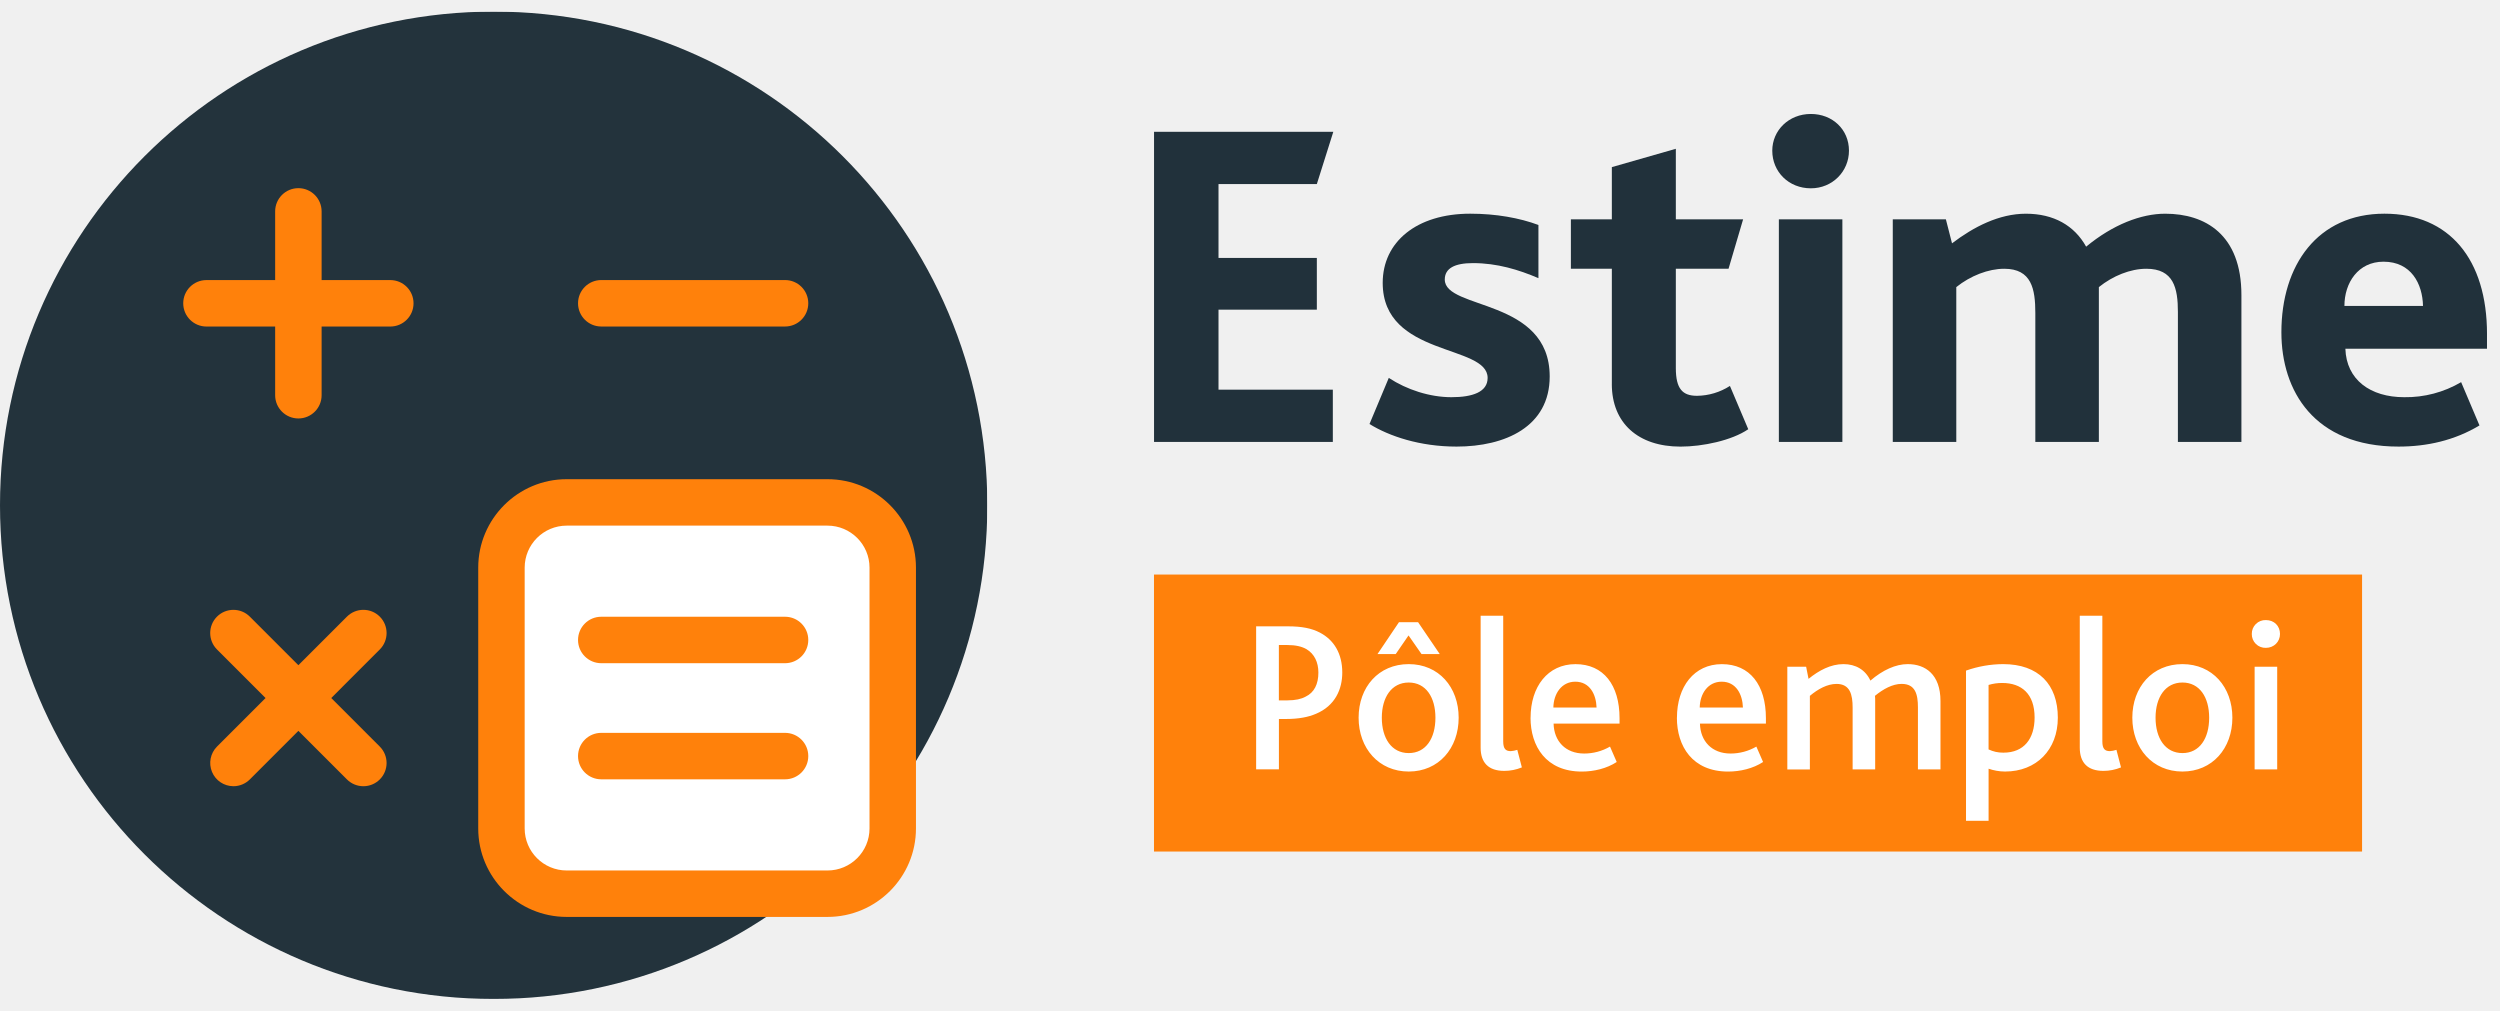
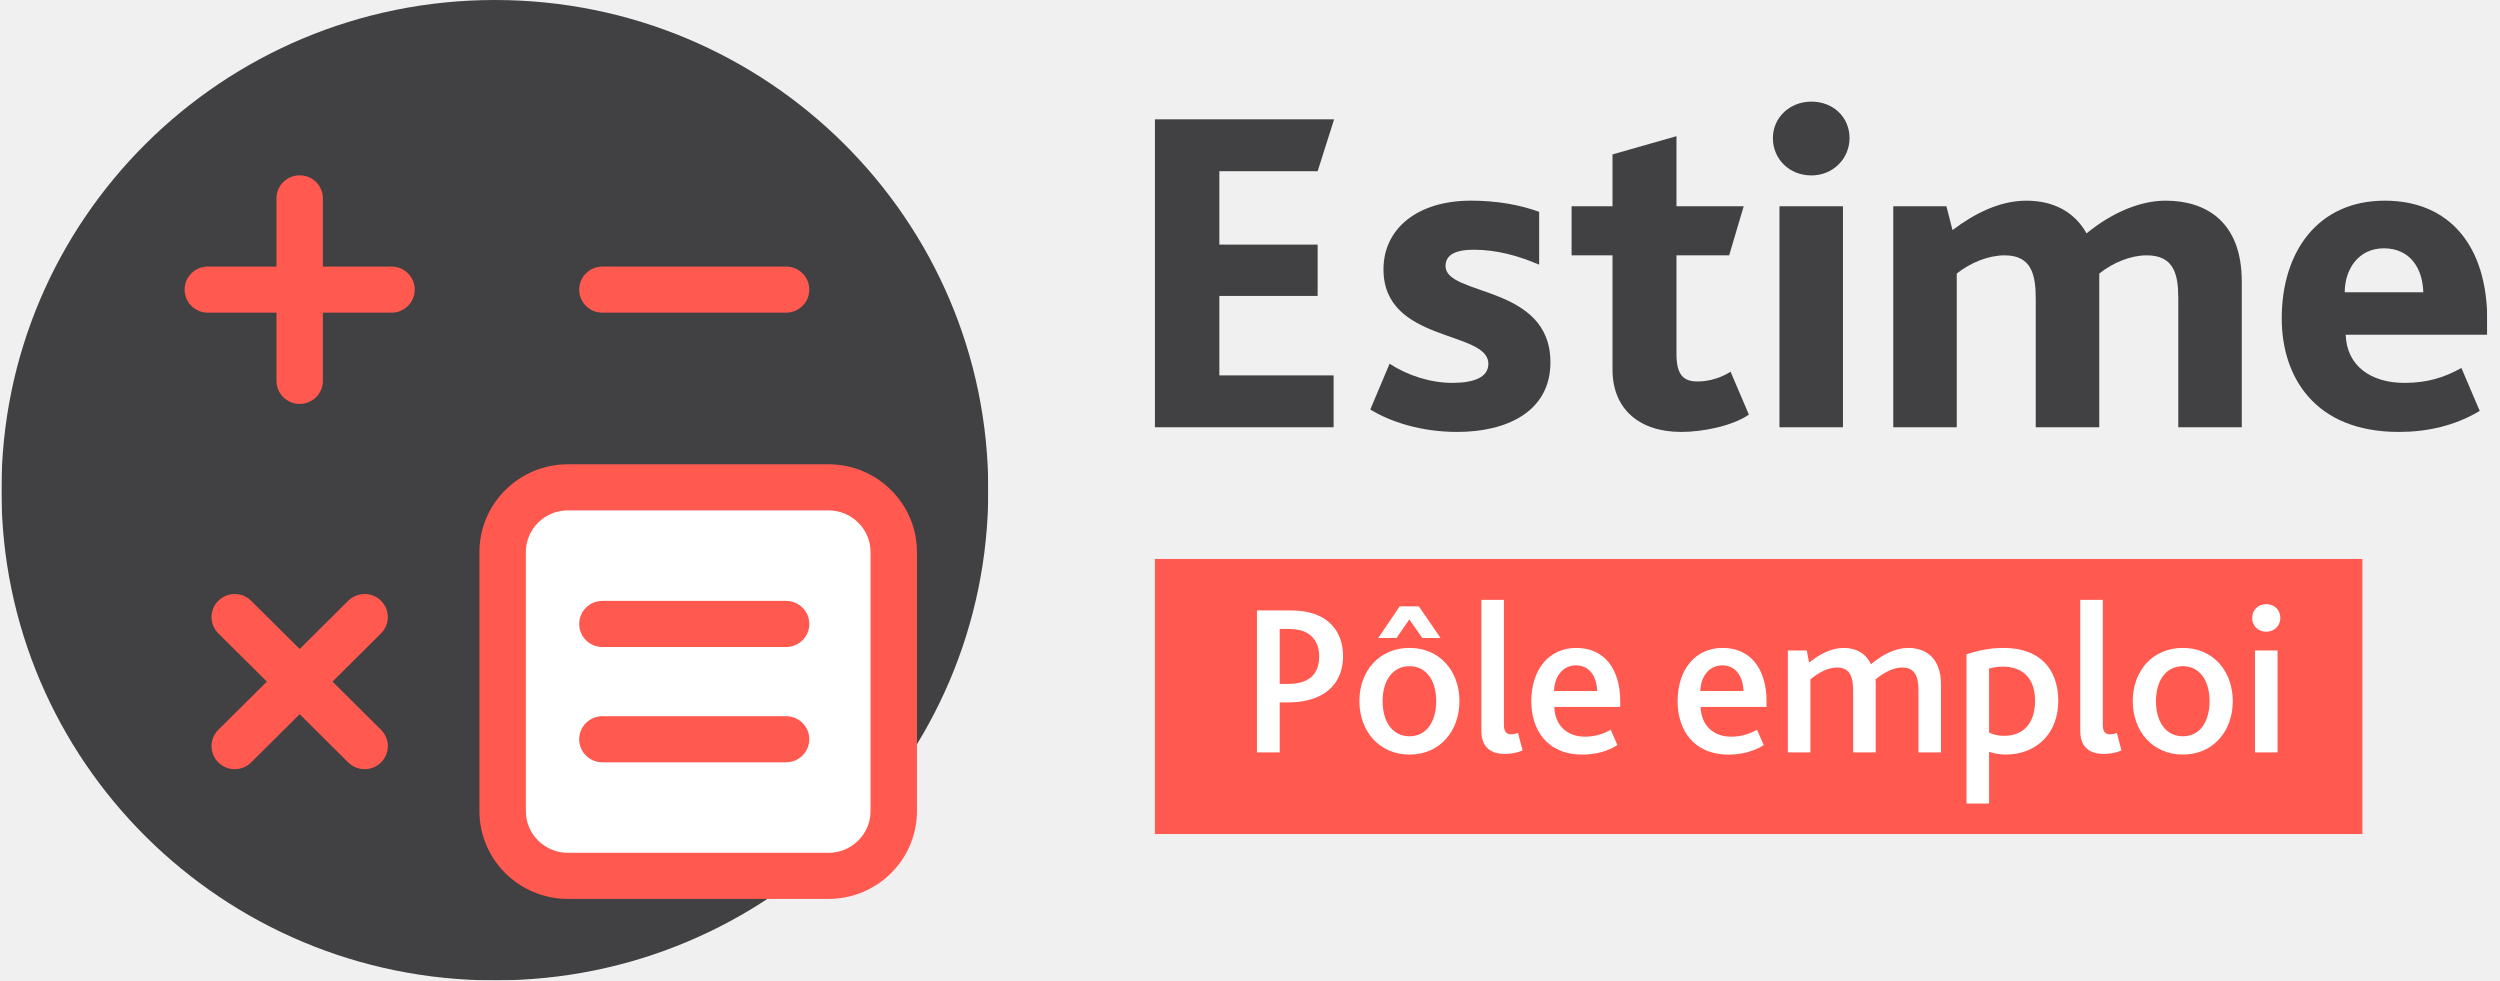
- <svg xmlns="http://www.w3.org/2000/svg" xmlns:xlink="http://www.w3.org/1999/xlink" width="99" height="40">
-   <defs>
-     <path id="A" d="M0 .441h39.098V39.54H0z" />
-     <path id="B" d="M0 39.559h98.485V.46H0z" />
-   </defs>
-   <g fill="none" fill-rule="evenodd">
-     <g transform="translate(0 .018)">
-       <mask id="C" fill="#fff">
-         <use xlink:href="#A" />
-       </mask>
-       <path d="M39.098 19.991c0 10.797-8.752 19.55-19.549 19.55S0 30.788 0 19.991 8.753.441 19.549.441s19.549 8.753 19.549 19.549" fill="#23333c" mask="url(#C)" />
-     </g>
-     <path d="M45.7 5.22h7.099l-.652 2.068h-3.894v2.926h3.894v2.049h-3.894v3.168h4.527V17.5H45.7zm9.297 9.745c.708.466 1.621.764 2.478.764.839 0 1.435-.205 1.435-.764 0-1.342-4.155-.82-4.155-3.764 0-1.621 1.342-2.739 3.465-2.739 1.024 0 1.957.169 2.702.447v2.106c-.783-.336-1.64-.596-2.59-.596-.727 0-1.119.205-1.119.651 0 1.211 4.155.727 4.155 3.839 0 1.994-1.77 2.776-3.689 2.776-1.453 0-2.664-.41-3.447-.894l.764-1.826zm8.832.242v-4.565h-1.622V8.686h1.622V6.618l2.534-.726v2.794h2.664l-.577 1.957h-2.087v3.931c0 .82.261 1.1.838 1.1a2.46 2.46 0 0 0 1.304-.391l.726 1.714c-.652.447-1.808.689-2.683.689-1.676 0-2.72-.931-2.72-2.478" fill="#21313b" />
-     <mask id="D" fill="#fff">
-       <use xlink:href="#B" />
-     </mask>
-     <path d="M70.443 17.5h2.515V8.686h-2.515V17.5zm-.261-11.534c0-.801.652-1.453 1.528-1.453.857 0 1.509.615 1.509 1.453 0 .82-.652 1.491-1.509 1.491-.876 0-1.528-.652-1.528-1.491zm4.77 2.72h2.105l.243.95c.857-.652 1.863-1.173 2.926-1.173 1.099 0 1.919.466 2.385 1.305 1.062-.877 2.18-1.305 3.131-1.305 1.583 0 3.018.82 3.018 3.223V17.5h-2.515v-5.143c0-.949-.168-1.714-1.248-1.714-.634 0-1.324.279-1.882.726V17.5h-2.516v-5.106c0-.95-.149-1.751-1.23-1.751-.633 0-1.341.279-1.9.726V17.5h-2.515V8.686zm20.999 3.428c-.019-.875-.466-1.751-1.565-1.751-1.006 0-1.547.839-1.547 1.751h3.112zm-5.608 1.044c0-2.664 1.434-4.696 4.081-4.696 2.571 0 4.062 1.807 4.062 4.77v.577h-5.609c.038 1.229.988 1.92 2.329 1.92a4.32 4.32 0 0 0 2.255-.596l.726 1.714c-.987.596-2.087.838-3.204.838-3.354 0-4.64-2.217-4.64-4.527z" mask="url(#D)" fill="#21313b" />
-     <path fill="#ff810b" mask="url(#D)" d="M45.698 33.721h47.84V22.752h-47.84z" />
-     <path d="M50.988 27.734c.309 0 .541-.052.713-.146.344-.164.507-.499.507-.954 0-.404-.155-.739-.473-.928-.181-.103-.422-.163-.757-.163h-.335v2.192h.344zm-1.246-2.931h1.263c.542 0 .937.077 1.264.249.559.292.885.833.885 1.581 0 .662-.284 1.315-1.04 1.633-.3.129-.679.206-1.185.206h-.284v1.994h-.902v-5.663zm7.101 3.618c0-.808-.378-1.393-1.057-1.393s-1.066.585-1.066 1.393c0 .817.387 1.401 1.066 1.401s1.057-.585 1.057-1.401zm-1.444-3.782h.757l.859 1.263h-.722l-.515-.739-.508.739h-.722l.851-1.263zm-1.598 3.782c0-1.212.791-2.122 1.985-2.122 1.186 0 1.977.91 1.977 2.122s-.791 2.132-1.977 2.132-1.985-.92-1.985-2.132zm4.833-4.039h.893v4.976c0 .301.103.387.301.387a1.03 1.03 0 0 0 .257-.051l.181.695a1.82 1.82 0 0 1-.697.138c-.627 0-.936-.327-.936-.92v-5.225zm4.59 3.636c-.017-.516-.266-1.023-.842-1.023-.542 0-.859.474-.869 1.023h1.711zm-2.613.404c0-1.229.679-2.122 1.779-2.122 1.109 0 1.744.825 1.744 2.14v.215h-2.612c.017.695.472 1.185 1.211 1.185a2.03 2.03 0 0 0 1.023-.275l.266.61c-.395.258-.903.379-1.384.379-1.418 0-2.029-1.006-2.029-2.132zm8.409-.404c-.017-.516-.266-1.023-.842-1.023-.542 0-.859.474-.869 1.023h1.711zm-2.613.404c0-1.229.679-2.122 1.779-2.122 1.109 0 1.744.825 1.744 2.14v.215h-2.612c.017.695.472 1.185 1.211 1.185a2.03 2.03 0 0 0 1.023-.275l.266.61c-.395.258-.903.379-1.384.379-1.418 0-2.029-1.006-2.029-2.132zm4.369-2.02h.747l.095.481c.413-.335.877-.584 1.384-.584.481 0 .868.223 1.066.653.49-.421 1.005-.653 1.478-.653.696 0 1.297.404 1.297 1.461v2.708h-.893V28.01c0-.516-.103-.928-.645-.928-.361 0-.731.206-1.057.473a1.25 1.25 0 0 1 .009.189v2.725h-.893V28.02c0-.516-.104-.937-.636-.937-.37 0-.739.206-1.057.473v2.914h-.893v-4.065zm8.565 3.403c.807 0 1.229-.55 1.229-1.392 0-.937-.516-1.367-1.281-1.367a1.82 1.82 0 0 0-.542.078v2.553c.189.086.361.129.594.129zm-1.487-3.249a4.47 4.47 0 0 1 1.47-.257c1.401 0 2.166.807 2.166 2.122 0 1.273-.851 2.132-2.089 2.132-.232 0-.455-.044-.653-.112v2.063h-.894v-5.948zm4.506-2.174h.893v4.976c0 .301.103.387.301.387.06 0 .181-.025.257-.051l.181.695a1.82 1.82 0 0 1-.697.138c-.627 0-.936-.327-.936-.92v-5.225zm5.123 4.039c0-.808-.378-1.393-1.057-1.393s-1.066.585-1.066 1.393c0 .817.387 1.401 1.066 1.401s1.057-.585 1.057-1.401m-3.043 0c0-1.212.791-2.122 1.985-2.122 1.186 0 1.977.91 1.977 2.122s-.791 2.132-1.977 2.132-1.985-.92-1.985-2.132m4.843 2.046h.894v-4.065h-.894v4.065zm-.112-5.362a.54.54 0 0 1 .559-.55c.327 0 .558.232.558.55 0 .309-.24.55-.558.55a.54.54 0 0 1-.559-.55zM32.77 35.39H22.44a2.59 2.59 0 0 1-2.583-2.583v-10.33a2.59 2.59 0 0 1 2.583-2.583h10.33a2.59 2.59 0 0 1 2.583 2.583v10.33a2.59 2.59 0 0 1-2.583 2.583" mask="url(#D)" fill="#fff" />
-     <g fill="#ff810b">
-       <path d="M22.44 20.815c-.917 0-1.663.746-1.663 1.663v10.33c0 .917.746 1.663 1.663 1.663h10.33c.917 0 1.663-.746 1.663-1.663v-10.33c0-.917-.746-1.663-1.663-1.663H22.44zM32.77 36.31H22.44c-1.931 0-3.502-1.571-3.502-3.502v-10.33c0-1.931 1.571-3.502 3.502-3.502h10.33c1.931 0 3.502 1.571 3.502 3.502v10.33c0 1.931-1.571 3.502-3.502 3.502zM15.456 11.091h-2.72v-2.72a.92.92 0 0 0-1.84 0v2.72h-2.72a.92.92 0 0 0 0 1.84h2.72v2.72a.92.92 0 0 0 1.84 0v-2.72h2.72a.92.92 0 1 0 0-1.84" mask="url(#D)" />
-       <path d="M31.088 12.93H23.81a.92.92 0 1 1 0-1.84h7.278a.92.92 0 1 1 0 1.84M13.117 27.642l1.923-1.923a.92.92 0 0 0 0-1.3.92.92 0 0 0-1.301 0l-1.923 1.923-1.923-1.923a.92.92 0 0 0-1.3 0 .92.92 0 0 0 0 1.3l1.923 1.923-1.923 1.923a.92.92 0 0 0 .65 1.569.92.92 0 0 0 .65-.269l1.923-1.923 1.923 1.923a.92.92 0 0 0 1.301 0 .92.92 0 0 0 0-1.3l-1.923-1.923zm17.971-1.379H23.81a.92.92 0 1 1 0-1.84h7.278a.92.92 0 1 1 0 1.84m0 4.598H23.81a.92.92 0 1 1 0-1.84h7.278a.92.92 0 1 1 0 1.84" mask="url(#D)" />
-     </g>
+ <svg xmlns="http://www.w3.org/2000/svg" width="153" height="60" viewBox="0 0 153 60" fill="none">
+   <mask id="mask0_4020_5603" style="mask-type:alpha" maskUnits="userSpaceOnUse" x="0" y="0" width="61" height="60">
+     <path fill-rule="evenodd" clip-rule="evenodd" d="M0.087 0H60.484V60H0.087V0Z" fill="white" />
+   </mask>
+   <g mask="url(#mask0_4020_5603)">
+     <path fill-rule="evenodd" clip-rule="evenodd" d="M60.484 30C60.484 46.569 46.964 60 30.285 60C13.608 60 0.087 46.569 0.087 30C0.087 13.431 13.608 -0 30.285 -0C46.964 -0 60.484 13.431 60.484 30Z" fill="#414042" />
+   </g>
+   <path fill-rule="evenodd" clip-rule="evenodd" d="M70.681 7.305H81.647L80.639 10.479H74.624V14.969H80.639V18.113H74.624V22.975H81.617V26.149H70.681V7.305Z" fill="#414042" />
+   <path fill-rule="evenodd" clip-rule="evenodd" d="M85.042 22.26C86.136 22.975 87.546 23.432 88.871 23.432C90.166 23.432 91.087 23.118 91.087 22.26C91.087 20.201 84.669 21.001 84.669 16.483C84.669 13.996 86.741 12.28 90.022 12.28C91.604 12.28 93.044 12.539 94.196 12.966V16.198C92.986 15.683 91.662 15.283 90.195 15.283C89.072 15.283 88.467 15.597 88.467 16.283C88.467 18.142 94.886 17.399 94.886 22.174C94.886 25.234 92.152 26.434 89.187 26.434C86.942 26.434 85.072 25.805 83.862 25.061L85.042 22.26Z" fill="#414042" />
+   <path fill-rule="evenodd" clip-rule="evenodd" d="M98.686 22.631V15.626H96.181V12.623H98.686V9.45L102.6 8.335V12.623H106.715L105.824 15.626H102.6V21.659C102.6 22.917 103.003 23.347 103.895 23.347C104.643 23.347 105.391 23.089 105.91 22.747L107.032 25.377C106.024 26.063 104.24 26.434 102.887 26.434C100.298 26.434 98.686 25.005 98.686 22.631Z" fill="#414042" />
+   <mask id="mask1_4020_5603" style="mask-type:alpha" maskUnits="userSpaceOnUse" x="0" y="0" width="153" height="60">
+     <path fill-rule="evenodd" clip-rule="evenodd" d="M0.087 60H152.22V0H0.087V60Z" fill="white" />
+   </mask>
+   <g mask="url(#mask1_4020_5603)">
+     <path fill-rule="evenodd" clip-rule="evenodd" d="M108.903 26.149H112.789V12.624H108.903V26.149ZM108.5 8.449C108.5 7.219 109.507 6.219 110.86 6.219C112.183 6.219 113.191 7.162 113.191 8.449C113.191 9.708 112.183 10.736 110.86 10.736C109.507 10.736 108.5 9.735 108.5 8.449Z" fill="#414042" />
+     <path fill-rule="evenodd" clip-rule="evenodd" d="M115.868 12.624H119.12L119.495 14.081C120.818 13.081 122.373 12.281 124.014 12.281C125.712 12.281 126.978 12.996 127.698 14.283C129.338 12.938 131.065 12.281 132.534 12.281C134.98 12.281 137.196 13.539 137.196 17.227V26.149H133.311V18.256C133.311 16.799 133.051 15.627 131.382 15.627C130.403 15.627 129.338 16.055 128.475 16.741V26.149H124.588V18.314C124.588 16.855 124.358 15.627 122.689 15.627C121.711 15.627 120.617 16.055 119.753 16.741V26.149H115.868V12.624Z" fill="#414042" />
+     <path fill-rule="evenodd" clip-rule="evenodd" d="M148.305 17.885C148.276 16.542 147.585 15.197 145.888 15.197C144.334 15.197 143.498 16.484 143.498 17.885H148.305ZM139.642 19.486C139.642 15.398 141.858 12.281 145.946 12.281C149.917 12.281 152.22 15.054 152.22 19.601V20.487H143.556C143.614 22.374 145.081 23.433 147.154 23.433C148.564 23.433 149.63 23.089 150.637 22.518L151.759 25.148C150.234 26.063 148.535 26.434 146.809 26.434C141.628 26.434 139.642 23.032 139.642 19.486Z" fill="#414042" />
+     <path fill-rule="evenodd" clip-rule="evenodd" d="M70.678 51.041H144.578V34.209H70.678V51.041Z" fill="#FF5950" />
+     <path fill-rule="evenodd" clip-rule="evenodd" d="M78.85 41.855C79.328 41.855 79.686 41.775 79.951 41.631C80.483 41.379 80.735 40.864 80.735 40.166C80.735 39.546 80.495 39.032 80.004 38.742C79.725 38.584 79.353 38.492 78.835 38.492H78.318V41.855H78.85ZM76.925 37.358H78.876C79.713 37.358 80.323 37.476 80.828 37.74C81.691 38.188 82.195 39.018 82.195 40.166C82.195 41.181 81.757 42.185 80.588 42.672C80.125 42.87 79.54 42.989 78.757 42.989H78.318V46.048H76.925V37.358Z" fill="white" />
+     <path fill-rule="evenodd" clip-rule="evenodd" d="M87.895 42.909C87.895 41.669 87.311 40.772 86.262 40.772C85.214 40.772 84.616 41.669 84.616 42.909C84.616 44.162 85.214 45.06 86.262 45.06C87.311 45.06 87.895 44.162 87.895 42.909ZM85.664 37.106H86.833L88.16 39.045H87.045L86.25 37.91L85.465 39.045H84.35L85.664 37.106ZM83.195 42.909C83.195 41.049 84.418 39.652 86.262 39.652C88.094 39.652 89.317 41.049 89.317 42.909C89.317 44.77 88.094 46.181 86.262 46.181C84.43 46.181 83.195 44.77 83.195 42.909Z" fill="white" />
+     <path fill-rule="evenodd" clip-rule="evenodd" d="M90.661 36.711H92.041V44.347C92.041 44.809 92.2 44.941 92.506 44.941C92.599 44.941 92.785 44.902 92.904 44.862L93.183 45.929C92.851 46.075 92.439 46.141 92.107 46.141C91.138 46.141 90.661 45.639 90.661 44.73V36.711Z" fill="white" />
+     <path fill-rule="evenodd" clip-rule="evenodd" d="M97.751 42.29C97.725 41.498 97.34 40.719 96.451 40.719C95.613 40.719 95.123 41.446 95.108 42.29H97.751ZM93.715 42.909C93.715 41.023 94.764 39.652 96.464 39.652C98.176 39.652 99.158 40.918 99.158 42.936V43.266H95.124C95.149 44.333 95.853 45.085 96.995 45.085C97.619 45.085 98.123 44.914 98.575 44.663L98.986 45.599C98.376 45.996 97.592 46.181 96.849 46.181C94.658 46.181 93.715 44.637 93.715 42.909Z" fill="white" />
+     <path fill-rule="evenodd" clip-rule="evenodd" d="M106.705 42.29C106.679 41.498 106.294 40.719 105.405 40.719C104.567 40.719 104.077 41.446 104.062 42.29H106.705ZM102.669 42.909C102.669 41.023 103.718 39.652 105.417 39.652C107.13 39.652 108.112 40.918 108.112 42.936V43.266H104.077C104.103 44.333 104.806 45.085 105.949 45.085C106.573 45.085 107.076 44.914 107.529 44.663L107.94 45.599C107.33 45.996 106.546 46.181 105.802 46.181C103.612 46.181 102.669 44.637 102.669 42.909Z" fill="white" />
+     <path fill-rule="evenodd" clip-rule="evenodd" d="M109.417 39.81H110.572L110.718 40.549C111.356 40.034 112.072 39.652 112.856 39.652C113.599 39.652 114.197 39.995 114.503 40.654C115.26 40.008 116.055 39.652 116.786 39.652C117.861 39.652 118.79 40.271 118.79 41.893V46.048H117.41V42.276C117.41 41.485 117.251 40.852 116.414 40.852C115.856 40.852 115.285 41.169 114.78 41.577C114.794 41.656 114.794 41.763 114.794 41.867V46.048H113.414V42.29C113.414 41.498 113.253 40.852 112.431 40.852C111.86 40.852 111.29 41.169 110.797 41.577V46.048H109.417V39.81Z" fill="white" />
+     <path fill-rule="evenodd" clip-rule="evenodd" d="M122.648 45.033C123.895 45.033 124.546 44.189 124.546 42.897C124.546 41.459 123.749 40.799 122.567 40.799C122.261 40.799 121.996 40.839 121.731 40.918V44.835C122.023 44.967 122.288 45.033 122.648 45.033ZM120.35 40.047C121.027 39.81 121.81 39.652 122.62 39.652C124.784 39.652 125.966 40.891 125.966 42.909C125.966 44.862 124.651 46.181 122.739 46.181C122.381 46.181 122.037 46.114 121.731 46.009V49.175H120.35V40.047Z" fill="white" />
+     <path fill-rule="evenodd" clip-rule="evenodd" d="M127.311 36.711H128.691V44.347C128.691 44.809 128.85 44.941 129.156 44.941C129.249 44.941 129.435 44.902 129.554 44.862L129.833 45.929C129.501 46.075 129.089 46.141 128.757 46.141C127.789 46.141 127.311 45.639 127.311 44.73V36.711Z" fill="white" />
+     <path fill-rule="evenodd" clip-rule="evenodd" d="M135.225 42.909C135.225 41.669 134.641 40.772 133.592 40.772C132.543 40.772 131.945 41.669 131.945 42.909C131.945 44.162 132.543 45.06 133.592 45.06C134.641 45.06 135.225 44.162 135.225 42.909ZM130.525 42.909C130.525 41.049 131.746 39.652 133.592 39.652C135.424 39.652 136.646 41.049 136.646 42.909C136.646 44.77 135.424 46.181 133.592 46.181C131.76 46.181 130.525 44.77 130.525 42.909Z" fill="white" />
+     <path fill-rule="evenodd" clip-rule="evenodd" d="M138.005 46.048H139.386V39.81H138.005V46.048ZM137.832 37.82C137.832 37.343 138.189 36.975 138.694 36.975C139.199 36.975 139.557 37.331 139.557 37.82C139.557 38.294 139.187 38.663 138.694 38.663C138.189 38.663 137.832 38.294 137.832 37.82Z" fill="white" />
+     <path fill-rule="evenodd" clip-rule="evenodd" d="M50.708 53.603H34.751C32.556 53.603 30.762 51.82 30.762 49.64V33.788C30.762 31.608 32.556 29.825 34.751 29.825H50.708C52.902 29.825 54.697 31.608 54.697 33.788V49.64C54.697 51.82 52.902 53.603 50.708 53.603Z" fill="white" />
+     <path fill-rule="evenodd" clip-rule="evenodd" d="M34.751 31.236C33.334 31.236 32.182 32.38 32.182 33.788V49.64C32.182 51.047 33.334 52.192 34.751 52.192H50.708C52.124 52.192 53.277 51.047 53.277 49.64V33.788C53.277 32.38 52.124 31.236 50.708 31.236H34.751ZM50.708 55.014H34.751C31.768 55.014 29.341 52.603 29.341 49.64V33.788C29.341 30.824 31.768 28.414 34.751 28.414H50.708C53.691 28.414 56.118 30.824 56.118 33.788V49.64C56.118 52.603 53.691 55.014 50.708 55.014Z" fill="#FF5950" />
+     <path fill-rule="evenodd" clip-rule="evenodd" d="M23.962 16.314H19.761V12.141C19.761 11.361 19.124 10.729 18.34 10.729C17.555 10.729 16.92 11.361 16.92 12.141V16.314H12.719C11.935 16.314 11.298 16.946 11.298 17.725C11.298 18.504 11.935 19.136 12.719 19.136H16.92V23.309C16.92 24.089 17.555 24.721 18.34 24.721C19.124 24.721 19.761 24.089 19.761 23.309V19.136H23.962C24.746 19.136 25.382 18.504 25.382 17.725C25.382 16.946 24.746 16.314 23.962 16.314Z" fill="#FF5950" />
+     <path fill-rule="evenodd" clip-rule="evenodd" d="M48.109 19.136H36.866C36.082 19.136 35.446 18.504 35.446 17.725C35.446 16.946 36.082 16.314 36.866 16.314H48.109C48.893 16.314 49.529 16.946 49.529 17.725C49.529 18.504 48.893 19.136 48.109 19.136Z" fill="#FF5950" />
+     <path fill-rule="evenodd" clip-rule="evenodd" d="M20.349 41.714L23.32 38.763C23.874 38.212 23.874 37.319 23.32 36.767C22.765 36.216 21.865 36.216 21.31 36.767L18.34 39.719L15.369 36.767C14.815 36.216 13.915 36.216 13.361 36.767C12.806 37.319 12.806 38.212 13.361 38.763L16.332 41.714L13.361 44.665C12.806 45.216 12.806 46.109 13.361 46.66C13.638 46.936 14.002 47.074 14.365 47.074C14.729 47.074 15.092 46.936 15.369 46.66L18.34 43.709L21.31 46.66C21.588 46.936 21.952 47.074 22.315 47.074C22.678 47.074 23.042 46.936 23.32 46.66C23.874 46.109 23.874 45.216 23.32 44.665L20.349 41.714Z" fill="#FF5950" />
+     <path fill-rule="evenodd" clip-rule="evenodd" d="M48.109 39.597H36.866C36.082 39.597 35.446 38.965 35.446 38.186C35.446 37.407 36.082 36.775 36.866 36.775H48.109C48.893 36.775 49.529 37.407 49.529 38.186C49.529 38.965 48.893 39.597 48.109 39.597Z" fill="#FF5950" />
+     <path fill-rule="evenodd" clip-rule="evenodd" d="M48.109 46.653H36.866C36.082 46.653 35.446 46.021 35.446 45.242C35.446 44.463 36.082 43.831 36.866 43.831H48.109C48.893 43.831 49.529 44.463 49.529 45.242C49.529 46.021 48.893 46.653 48.109 46.653Z" fill="#FF5950" />
  </g>
</svg>
